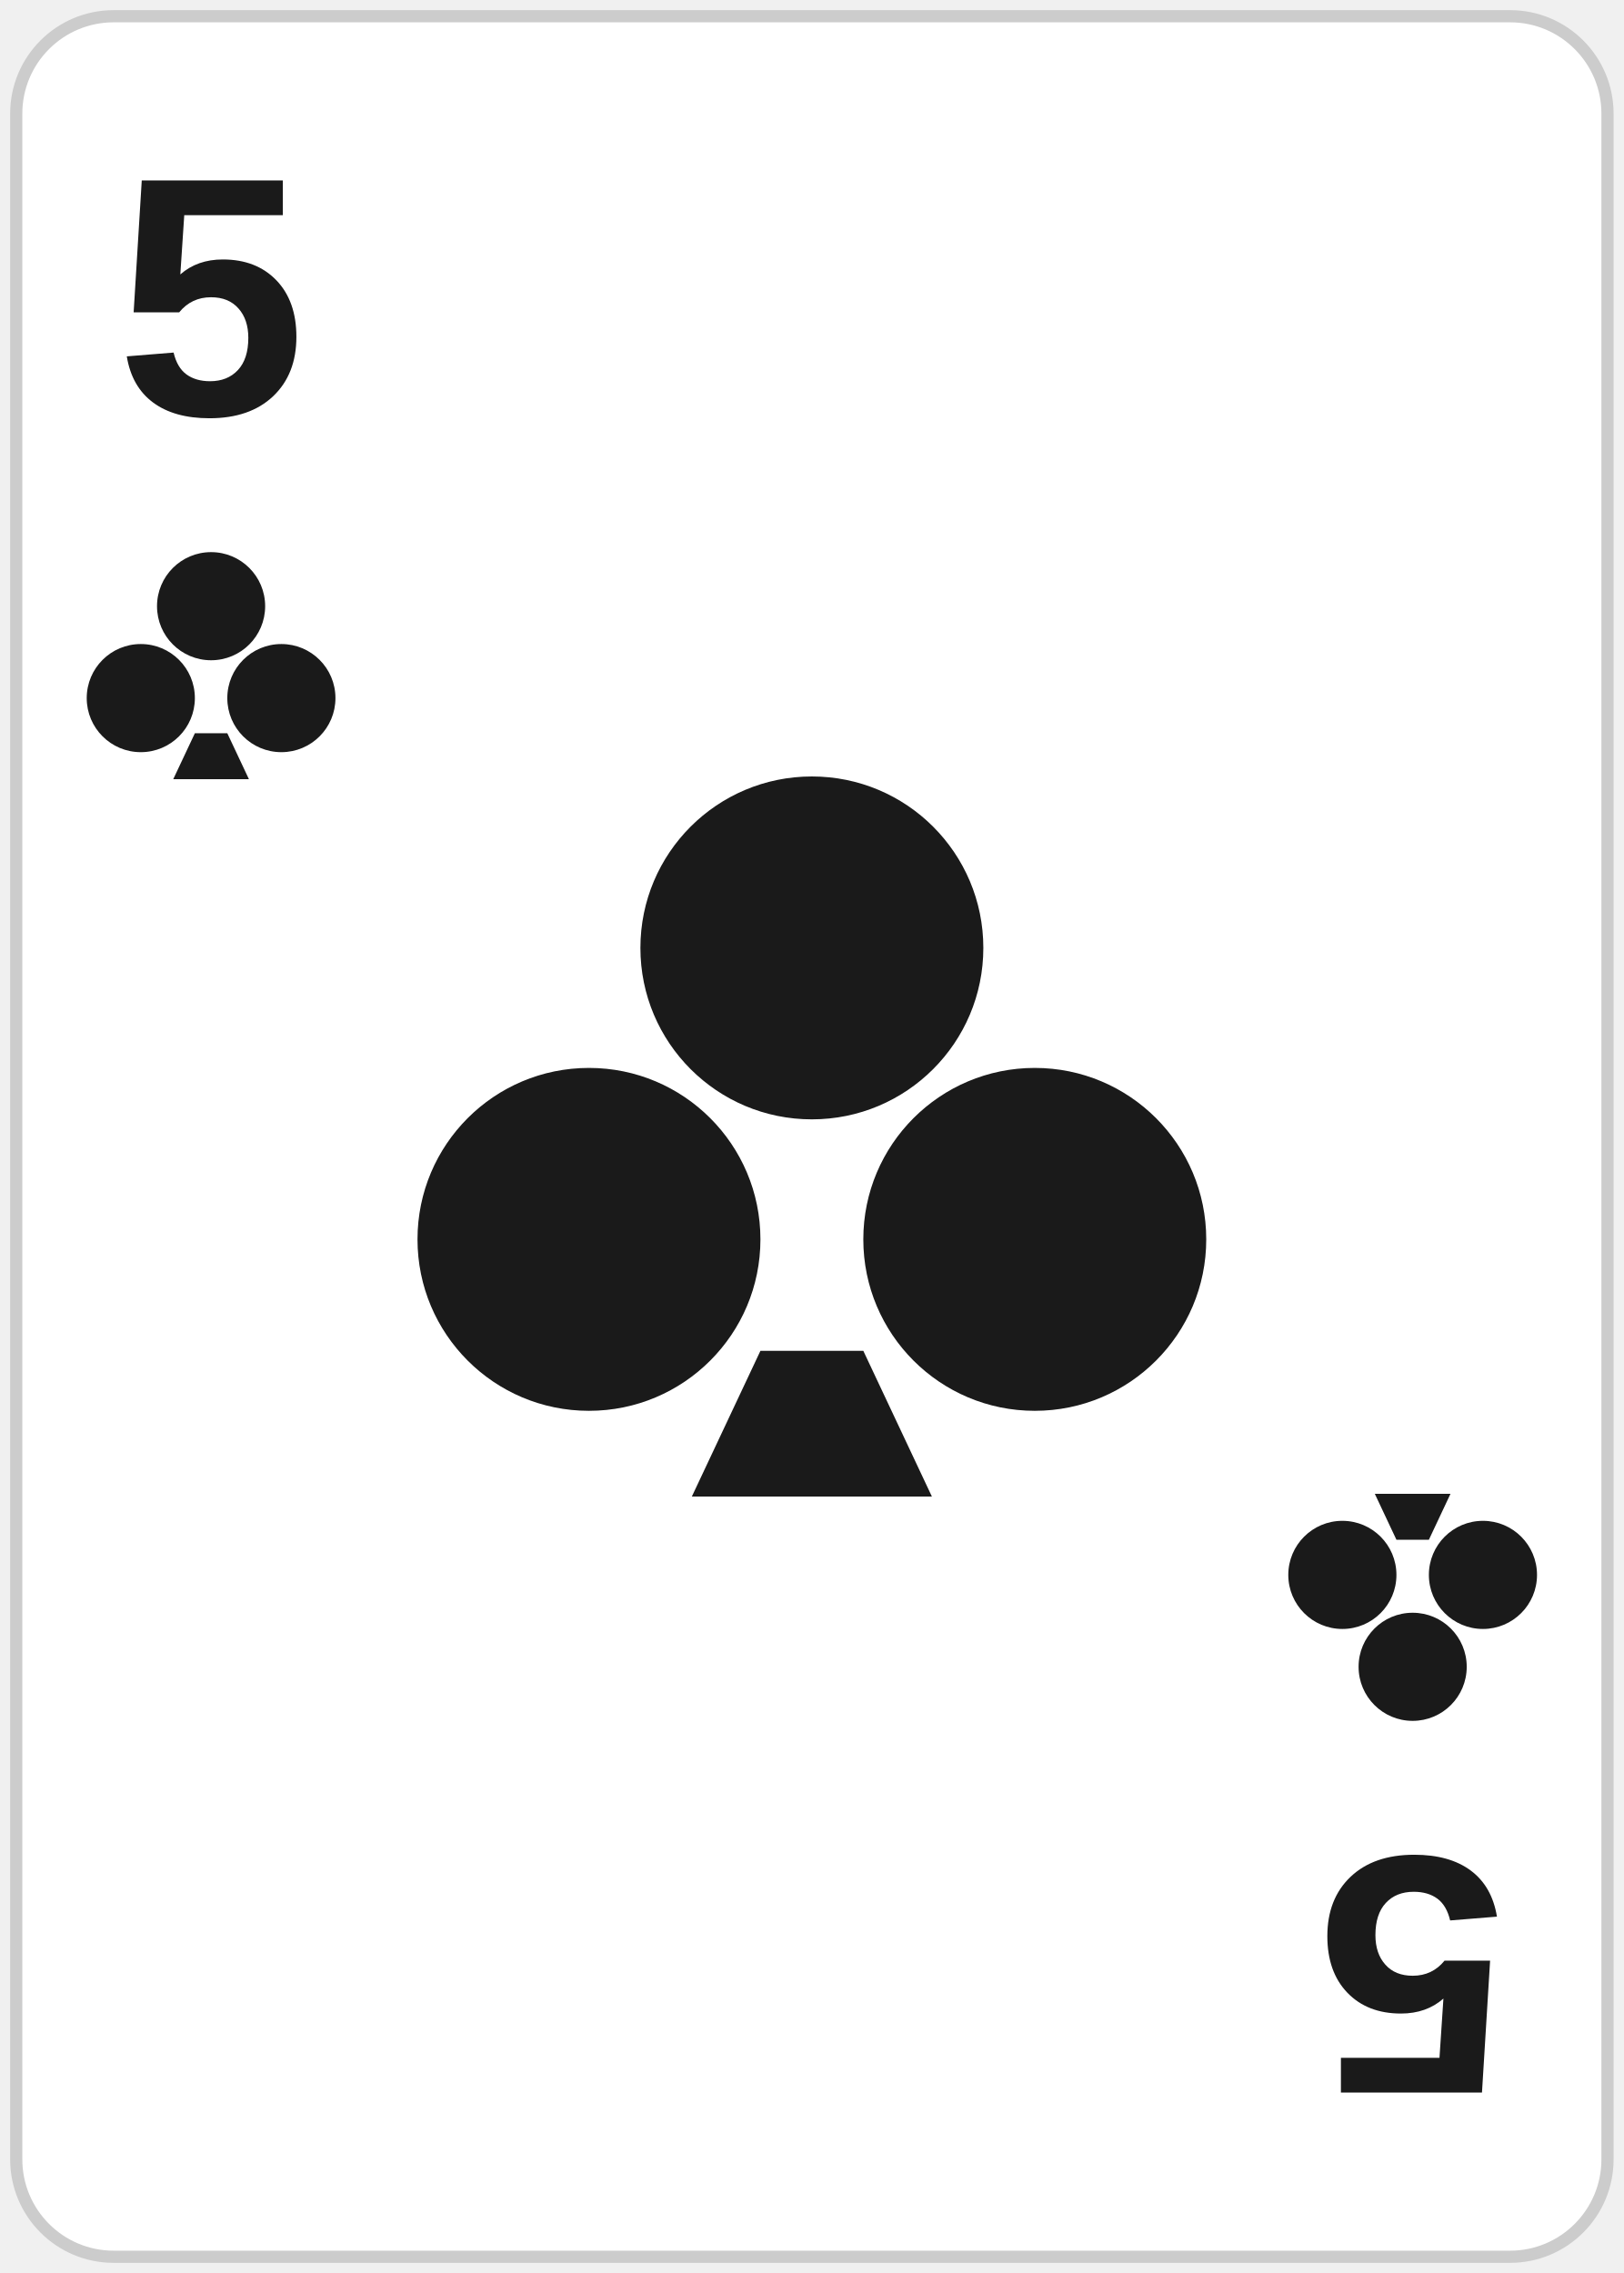
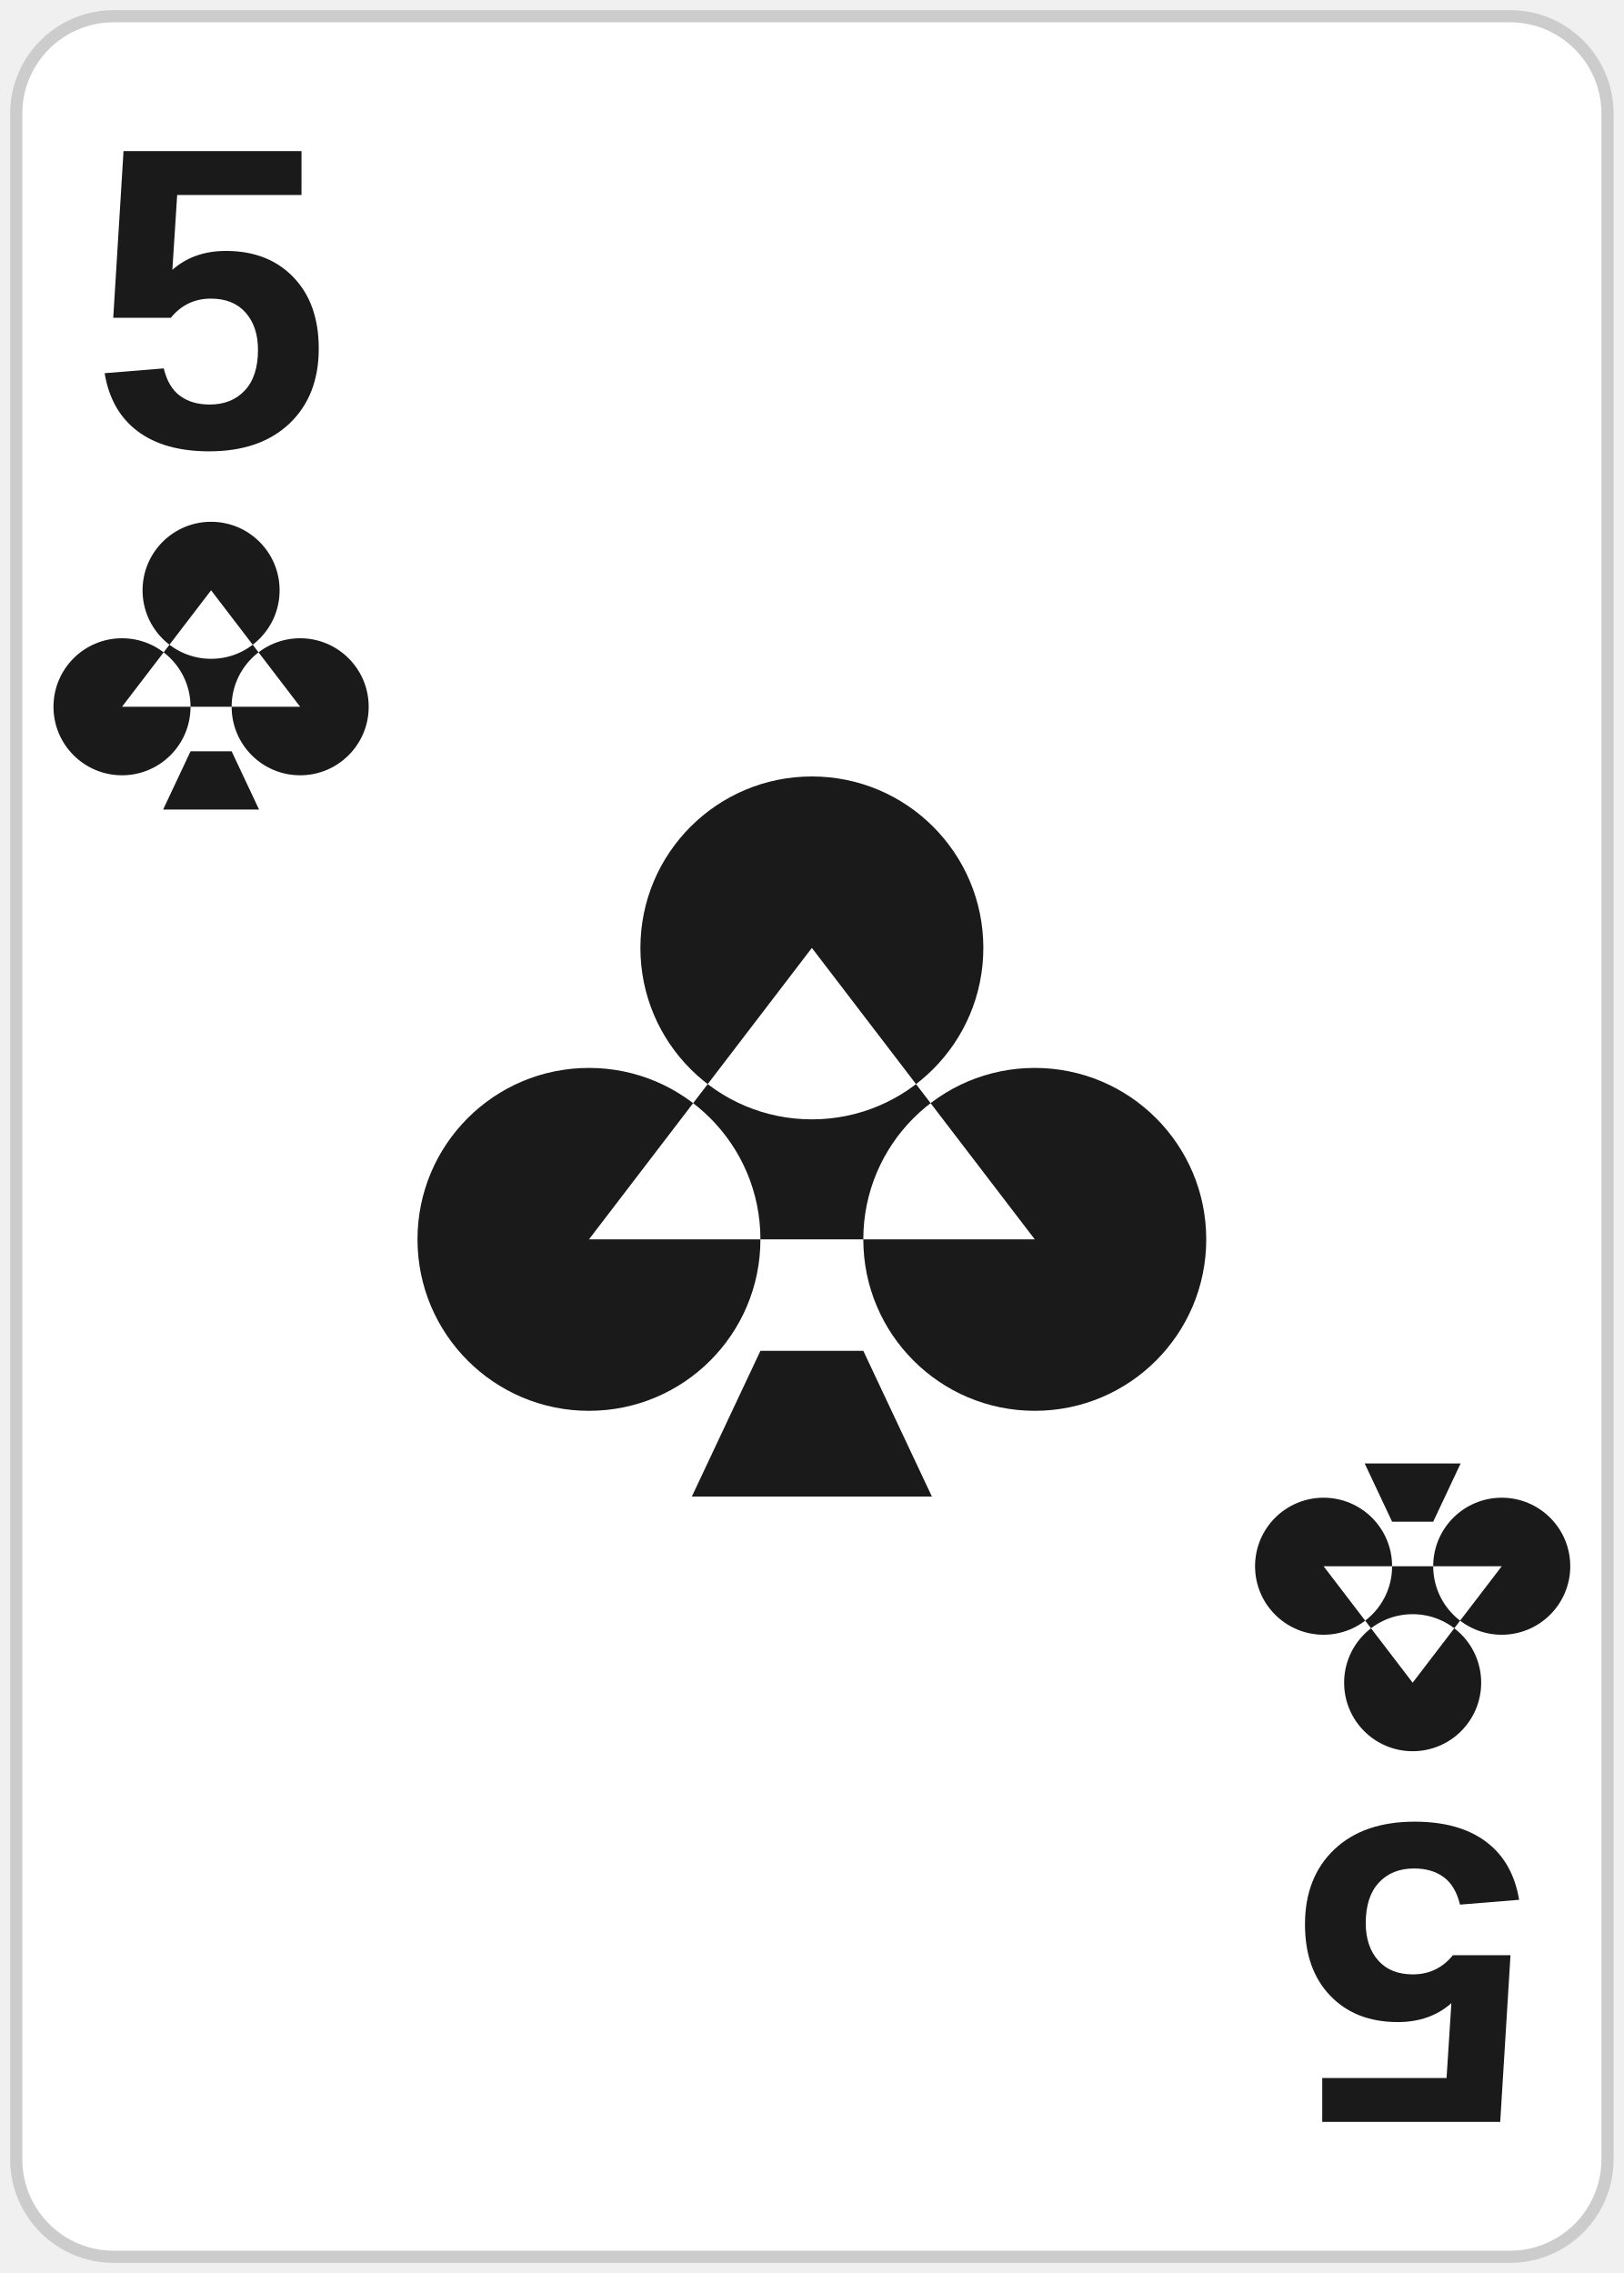
<svg xmlns="http://www.w3.org/2000/svg" viewBox="0 0 200 280" width="200" height="280">
  <rect x="2" y="2" width="196" height="276" rx="12" ry="12" fill="#ffffff" stroke="#cccccc" stroke-width="1.5" />
  <g transform="rotate(0 26 59)">
-     <text x="26" y="51.12" font-family="'Arial', 'Helvetica', sans-serif" font-size="42" font-weight="700" fill="#1a1a1a" text-anchor="middle">5</text>
-     <g transform="translate(26 82) scale(0.333)">
-       <path d="M 0 -42 C 11.05 -42 20 -33.05 20 -22 C 20 -10.95 11.05 -2 0 -2 C -11.05 -2 -20 -10.95 -20 -22 C -20 -33.05 -11.05 -42 0 -42 Z M -26 -8 C -14.95 -8 -6 0.95 -6 12 C -6 23.05 -14.95 32 -26 32 C -37.05 32 -46 23.05 -46 12 C -46 0.95 -37.05 -8 -26 -8 Z M 26 -8 C 37.05 -8 46 0.95 46 12 C 46 23.05 37.05 32 26 32 C 14.95 32 6 23.05 6 12 C 6 0.95 14.95 -8 26 -8 Z M -6 25 L 6 25 L 14 42 L -14 42 Z" fill="#1a1a1a" />
+     <text x="26" y="55.08" font-family="'Arial', 'Helvetica', sans-serif" font-size="53" font-weight="700" fill="#1a1a1a" text-anchor="middle">5</text>
+     <g transform="translate(26 82) scale(0.422)">
+       <path d="M 0 -42 C 11.05 -42 20 -33.05 20 -22 C 20 -10.95 11.05 -2 0 -2 C -11.05 -2 -20 -10.95 -20 -22 C -20 -33.05 -11.05 -42 0 -42 Z M -26 -8 C -14.95 -8 -6 0.95 -6 12 C -6 23.05 -14.95 32 -26 32 C -37.05 32 -46 23.05 -46 12 C -46 0.95 -37.05 -8 -26 -8 Z M 26 -8 C 37.05 -8 46 0.95 46 12 C 46 23.05 37.05 32 26 32 C 14.95 32 6 23.05 6 12 C 6 0.95 14.95 -8 26 -8 Z M 0 -22 L -26 12 L 26 12 Z M -6 25 L 6 25 L 14 42 L -14 42 Z" fill="#1a1a1a" />
    </g>
  </g>
  <g transform="rotate(180 174 221)">
-     <text x="174" y="213.12" font-family="'Arial', 'Helvetica', sans-serif" font-size="42" font-weight="700" fill="#1a1a1a" text-anchor="middle">5</text>
-     <g transform="translate(174 244) scale(0.333)">
-       <path d="M 0 -42 C 11.05 -42 20 -33.05 20 -22 C 20 -10.95 11.05 -2 0 -2 C -11.05 -2 -20 -10.95 -20 -22 C -20 -33.05 -11.05 -42 0 -42 Z M -26 -8 C -14.95 -8 -6 0.95 -6 12 C -6 23.05 -14.95 32 -26 32 C -37.05 32 -46 23.05 -46 12 C -46 0.95 -37.05 -8 -26 -8 Z M 26 -8 C 37.05 -8 46 0.95 46 12 C 46 23.05 37.05 32 26 32 C 14.95 32 6 23.05 6 12 C 6 0.95 14.95 -8 26 -8 Z M -6 25 L 6 25 L 14 42 L -14 42 Z" fill="#1a1a1a" />
+     <text x="174" y="217.08" font-family="'Arial', 'Helvetica', sans-serif" font-size="53" font-weight="700" fill="#1a1a1a" text-anchor="middle">5</text>
+     <g transform="translate(174 244) scale(0.422)">
+       <path d="M 0 -42 C 11.05 -42 20 -33.05 20 -22 C 20 -10.95 11.05 -2 0 -2 C -11.05 -2 -20 -10.95 -20 -22 C -20 -33.05 -11.05 -42 0 -42 Z M -26 -8 C -14.95 -8 -6 0.95 -6 12 C -6 23.05 -14.95 32 -26 32 C -37.05 32 -46 23.05 -46 12 C -46 0.95 -37.05 -8 -26 -8 Z M 26 -8 C 37.05 -8 46 0.95 46 12 C 46 23.05 37.05 32 26 32 C 14.95 32 6 23.05 6 12 C 6 0.95 14.95 -8 26 -8 Z M 0 -22 L -26 12 L 26 12 Z M -6 25 L 6 25 L 14 42 L -14 42 Z" fill="#1a1a1a" />
    </g>
  </g>
  <g transform="translate(100 140) scale(1.056)">
-     <path d="M 0 -42 C 11.05 -42 20 -33.05 20 -22 C 20 -10.95 11.05 -2 0 -2 C -11.05 -2 -20 -10.95 -20 -22 C -20 -33.05 -11.05 -42 0 -42 Z M -26 -8 C -14.95 -8 -6 0.95 -6 12 C -6 23.05 -14.95 32 -26 32 C -37.05 32 -46 23.05 -46 12 C -46 0.95 -37.05 -8 -26 -8 Z M 26 -8 C 37.05 -8 46 0.95 46 12 C 46 23.05 37.05 32 26 32 C 14.95 32 6 23.05 6 12 C 6 0.95 14.95 -8 26 -8 Z M -6 25 L 6 25 L 14 42 L -14 42 Z" fill="#1a1a1a" />
+     <path d="M 0 -42 C 11.05 -42 20 -33.05 20 -22 C 20 -10.95 11.05 -2 0 -2 C -11.05 -2 -20 -10.95 -20 -22 C -20 -33.05 -11.05 -42 0 -42 Z M -26 -8 C -14.95 -8 -6 0.95 -6 12 C -6 23.05 -14.95 32 -26 32 C -37.05 32 -46 23.05 -46 12 C -46 0.95 -37.05 -8 -26 -8 Z M 26 -8 C 37.05 -8 46 0.95 46 12 C 46 23.05 37.05 32 26 32 C 14.95 32 6 23.05 6 12 C 6 0.95 14.95 -8 26 -8 Z M 0 -22 L -26 12 L 26 12 Z M -6 25 L 6 25 L 14 42 L -14 42 Z" fill="#1a1a1a" />
  </g>
</svg>
